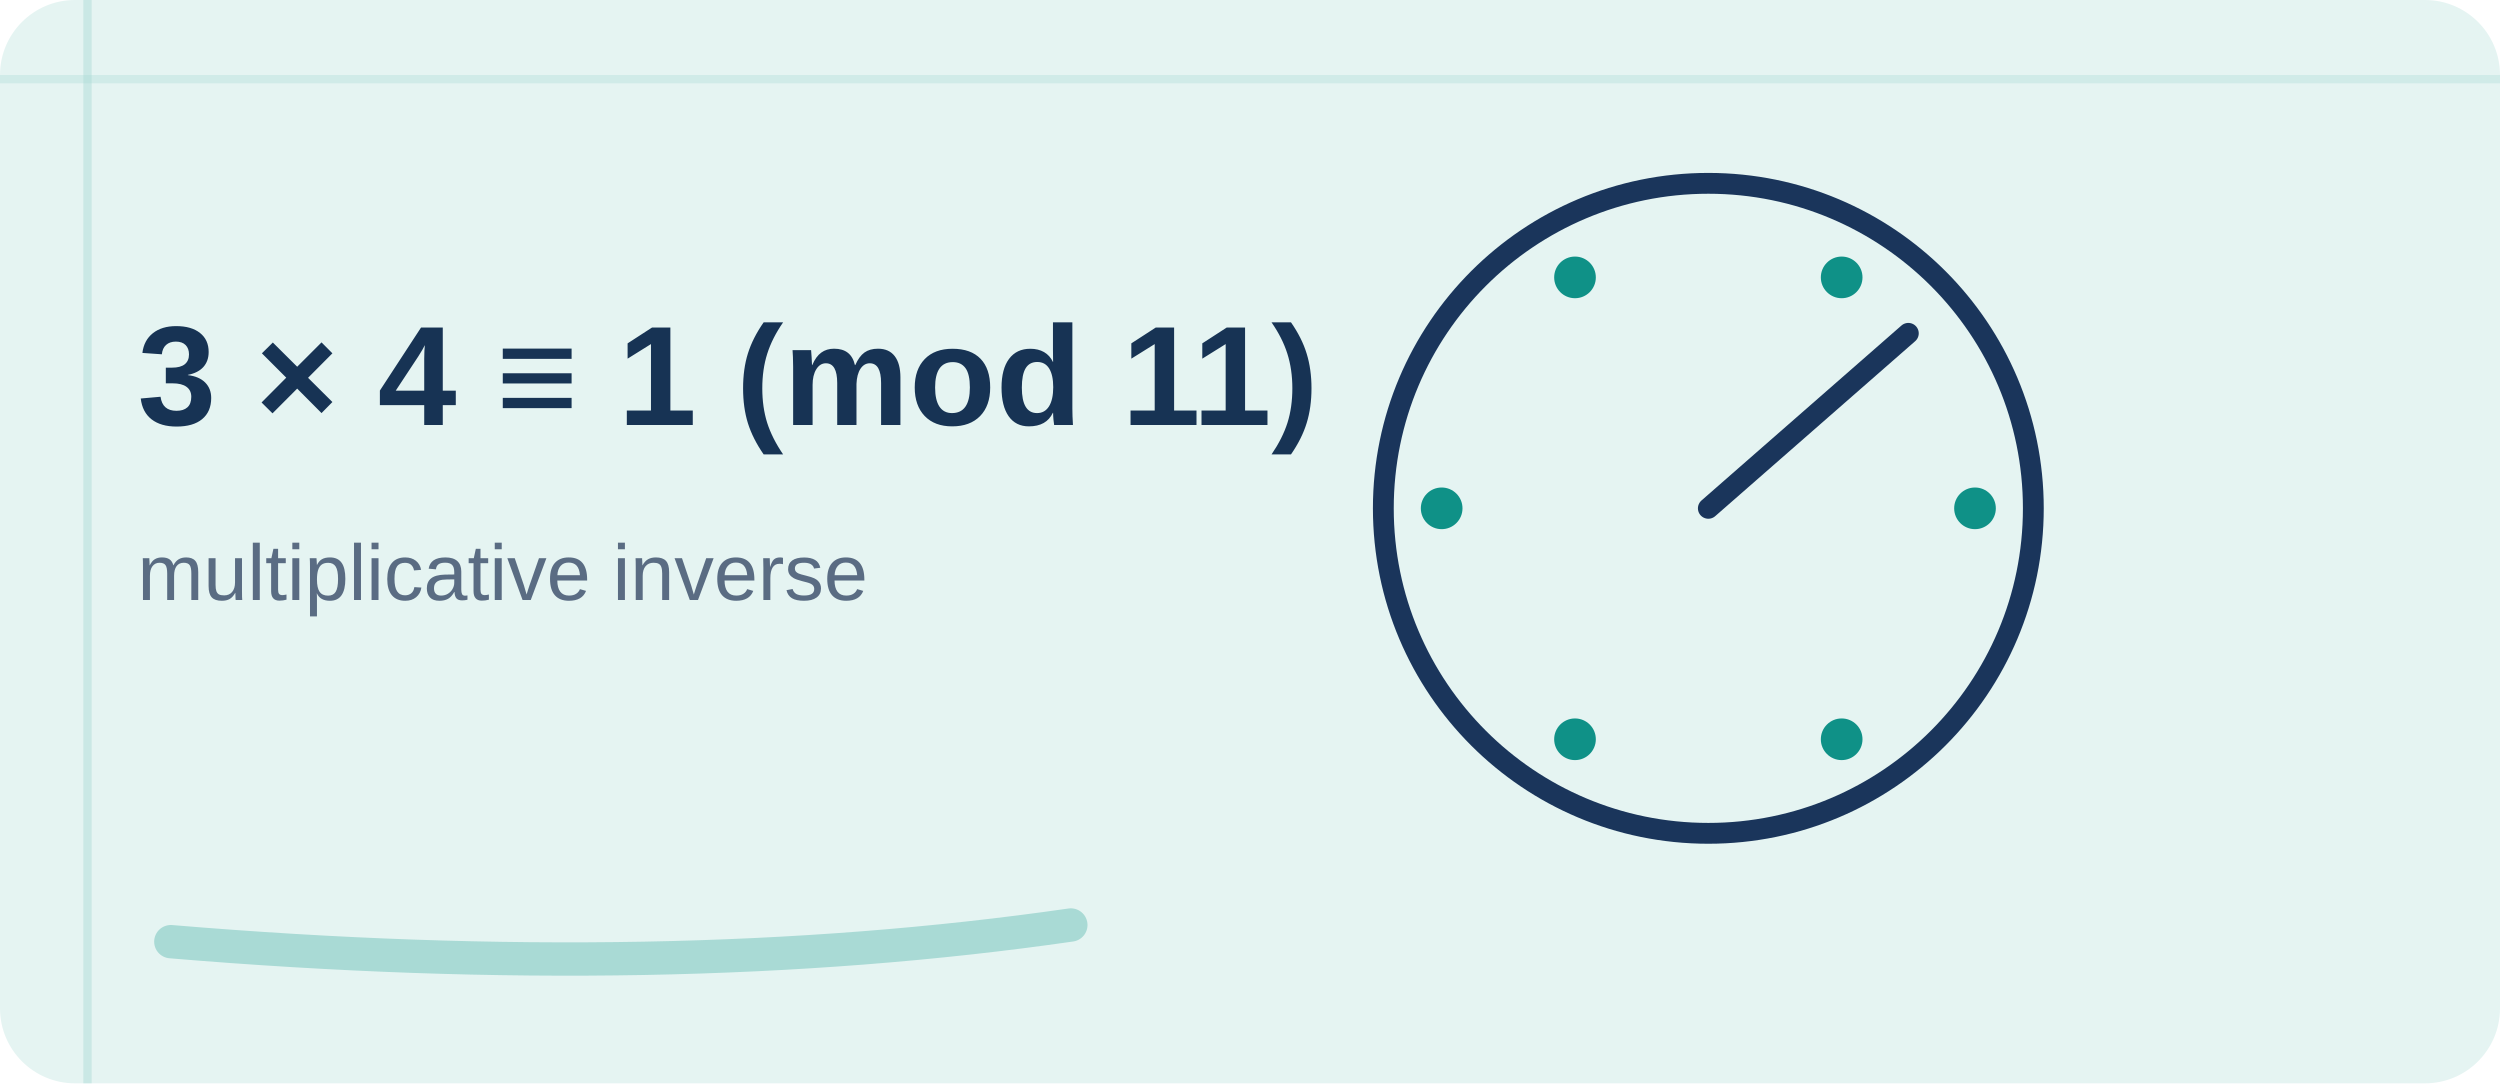
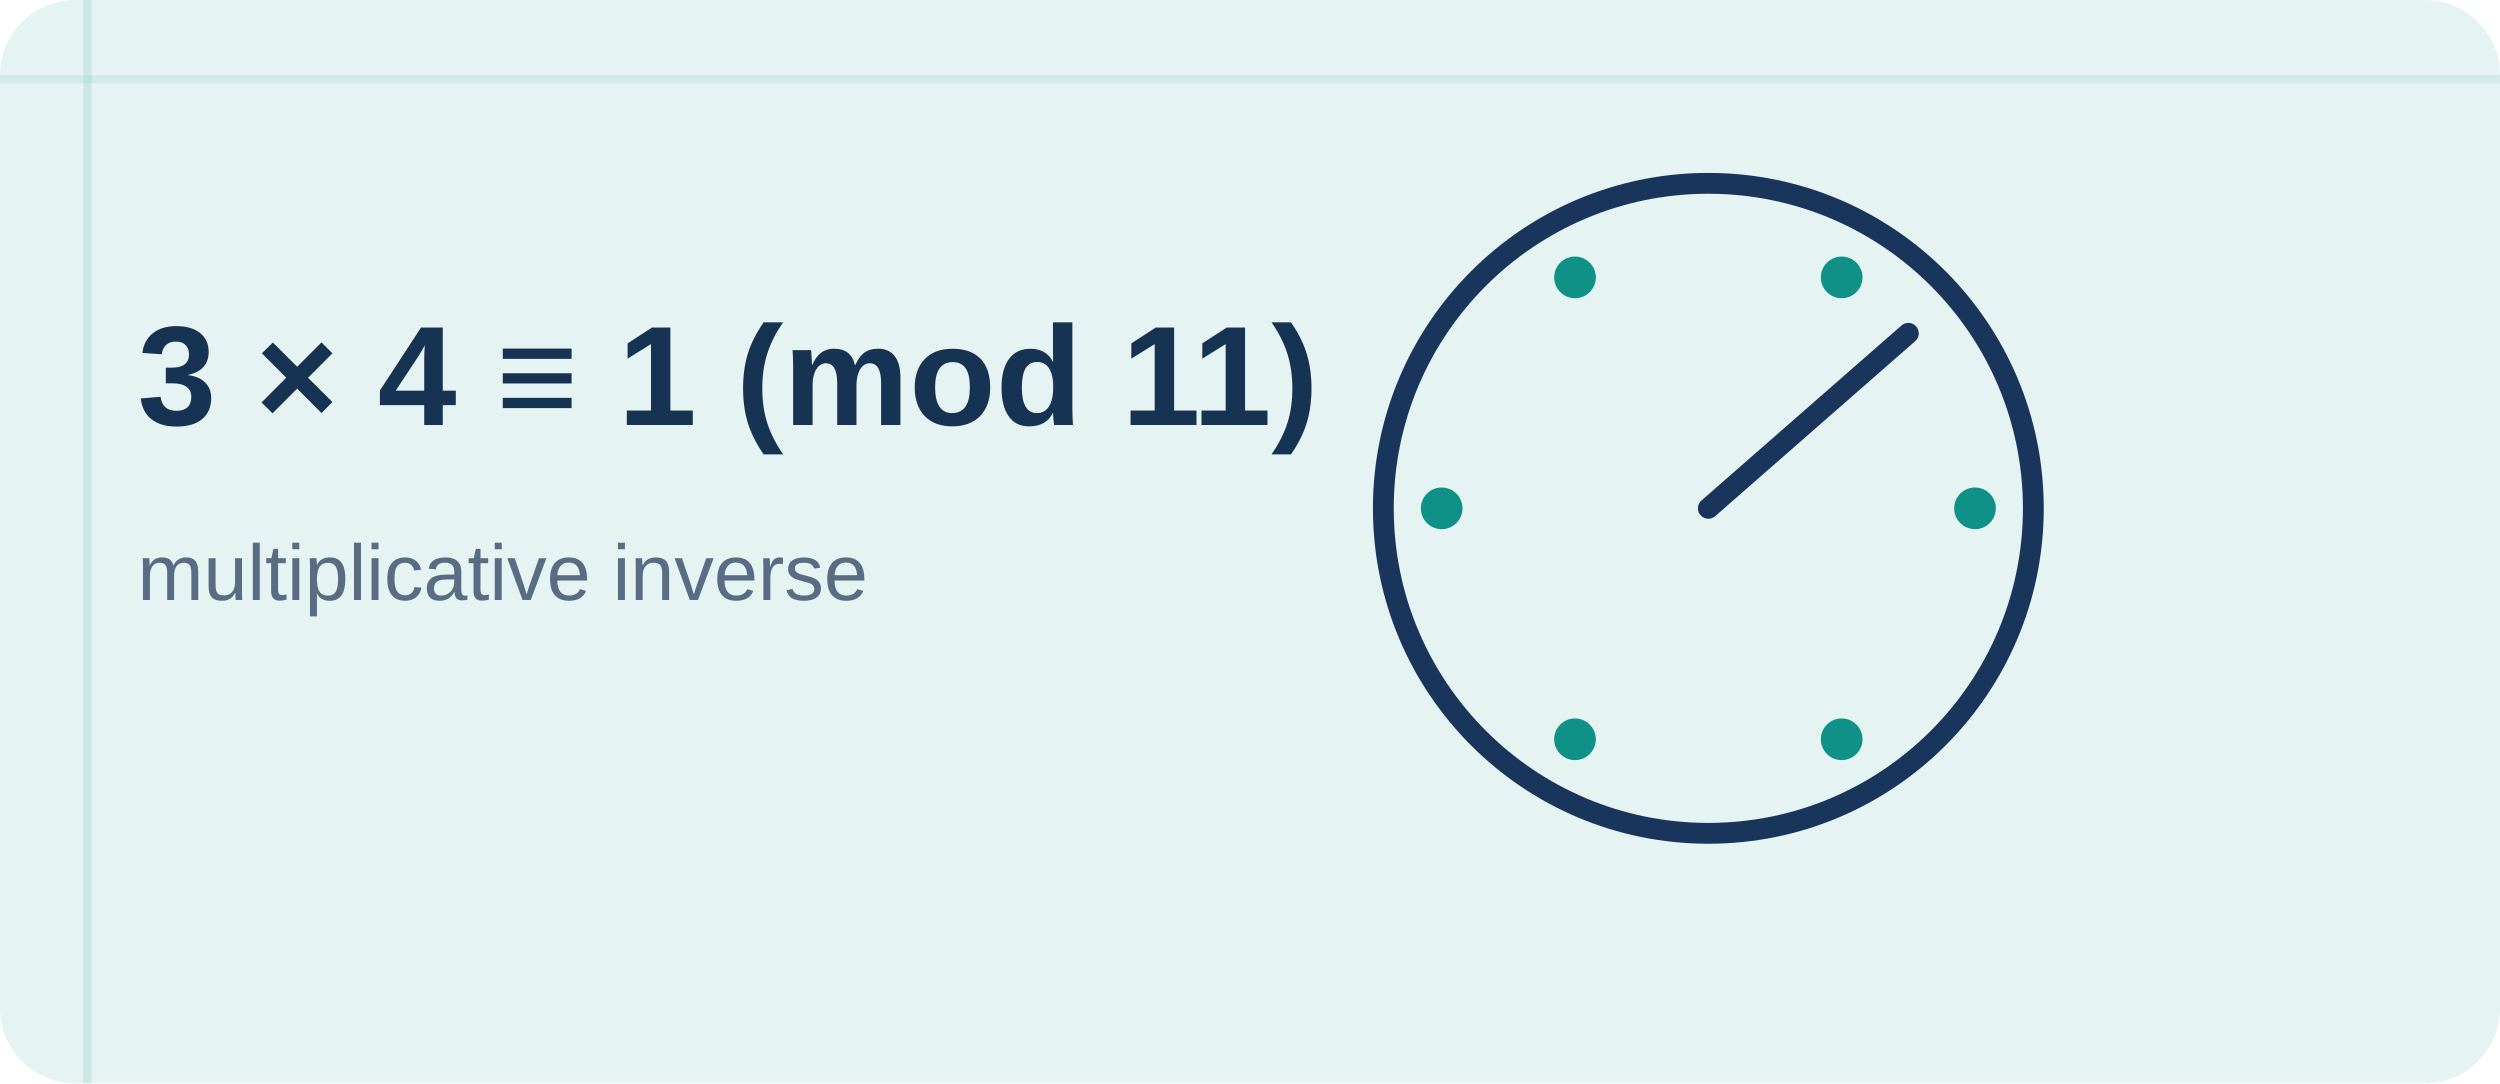
<svg xmlns="http://www.w3.org/2000/svg" viewBox="0 0 600 260" role="img" aria-labelledby="title">
  <rect width="600" height="260" rx="18" fill="#e5f4f2" />
  <path d="M0 19 L600 19" stroke="#a9dad5" stroke-opacity=".35" stroke-width="2" />
  <path d="M21 0 V260" stroke="#a9dad5" stroke-opacity=".45" stroke-width="2" />
-   <path d="M41 226 Q160 236 257 222" stroke="#a9dad5" stroke-width="8" fill="none" stroke-linecap="round" />
  <text x="33" y="102" fill="#173354" font-size="34" font-family="Trebuchet MS,Segoe UI,Arial,sans-serif" font-weight="700">3 × 4 ≡ 1 (mod 11)</text>
  <text x="33" y="144" fill="#5a6c83" font-size="19" font-family="Trebuchet MS,Segoe UI,Arial,sans-serif">multiplicative inverse</text>
  <circle cx="410" cy="122" r="78" stroke="#1a355b" stroke-width="5" fill="none" stroke-linecap="round" stroke-linejoin="round" />
  <circle cx="474.0" cy="122.0" r="5" fill="#0f9187" />
  <circle cx="442.0" cy="177.426" r="5" fill="#0f9187" />
  <circle cx="378.0" cy="177.426" r="5" fill="#0f9187" />
  <circle cx="346.0" cy="122" r="5" fill="#0f9187" />
  <circle cx="378.0" cy="66.574" r="5" fill="#0f9187" />
  <circle cx="442.0" cy="66.574" r="5" fill="#0f9187" />
  <path d="M410 122 L458 80" stroke="#1a355b" stroke-width="5" fill="none" stroke-linecap="round" stroke-linejoin="round" />
</svg>
